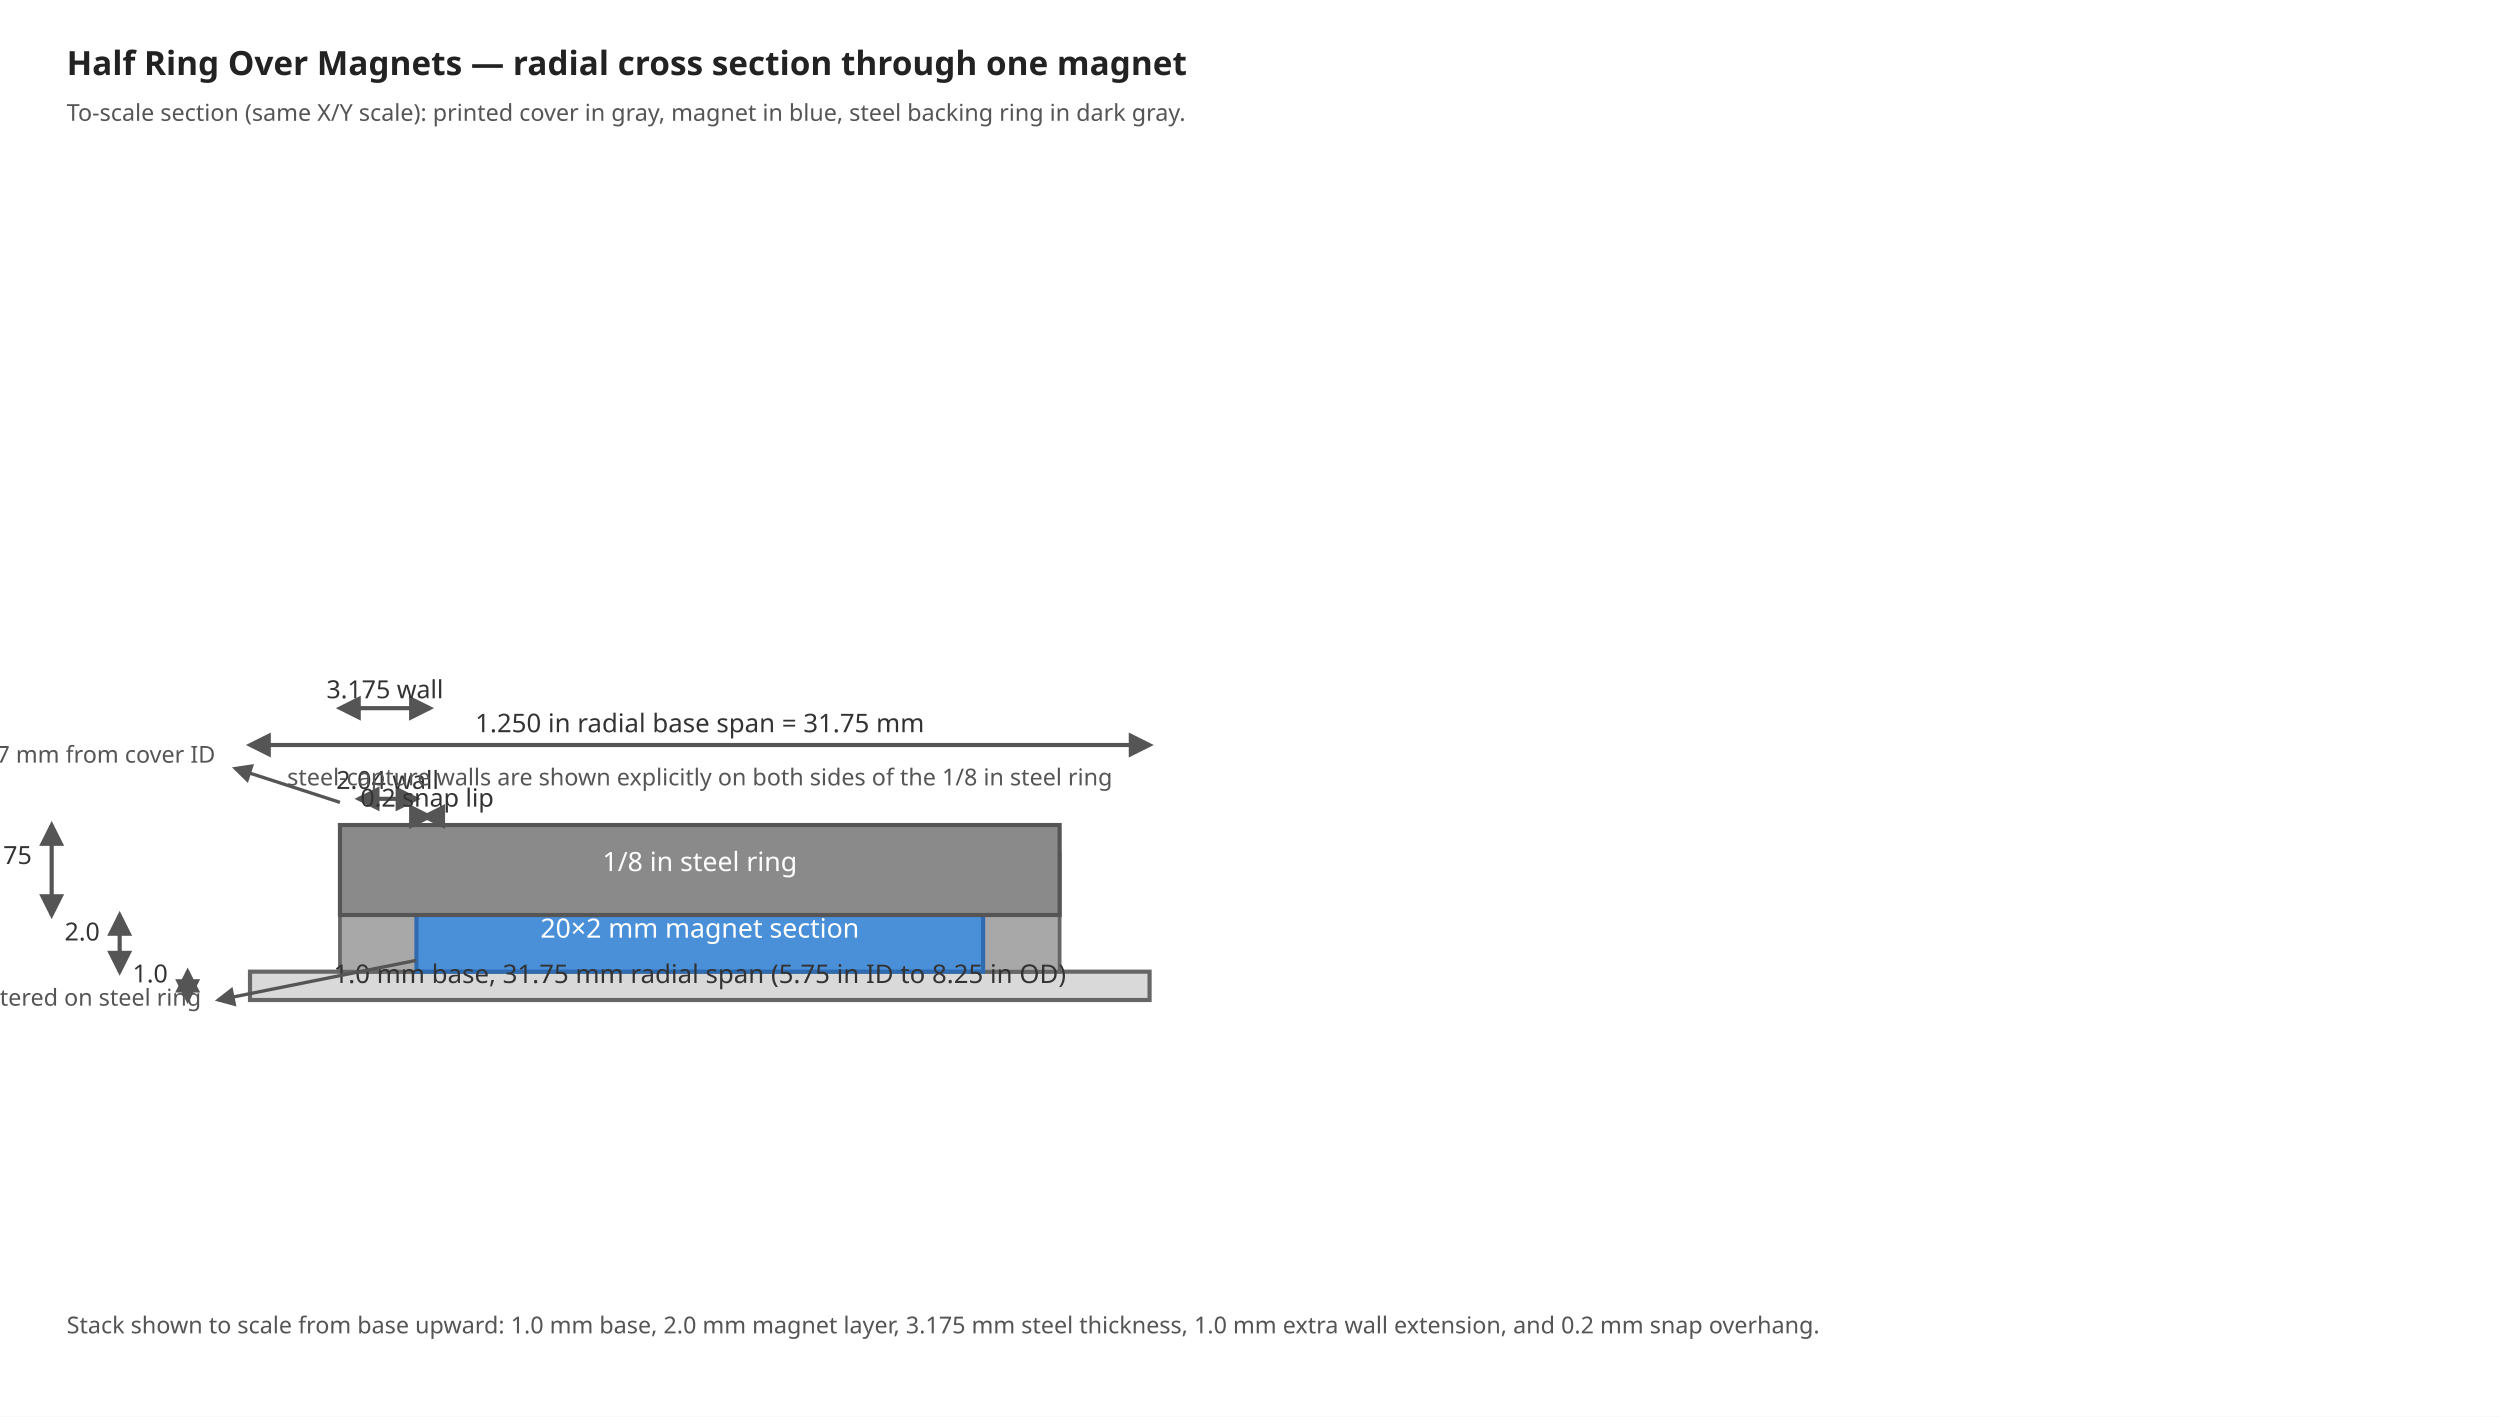
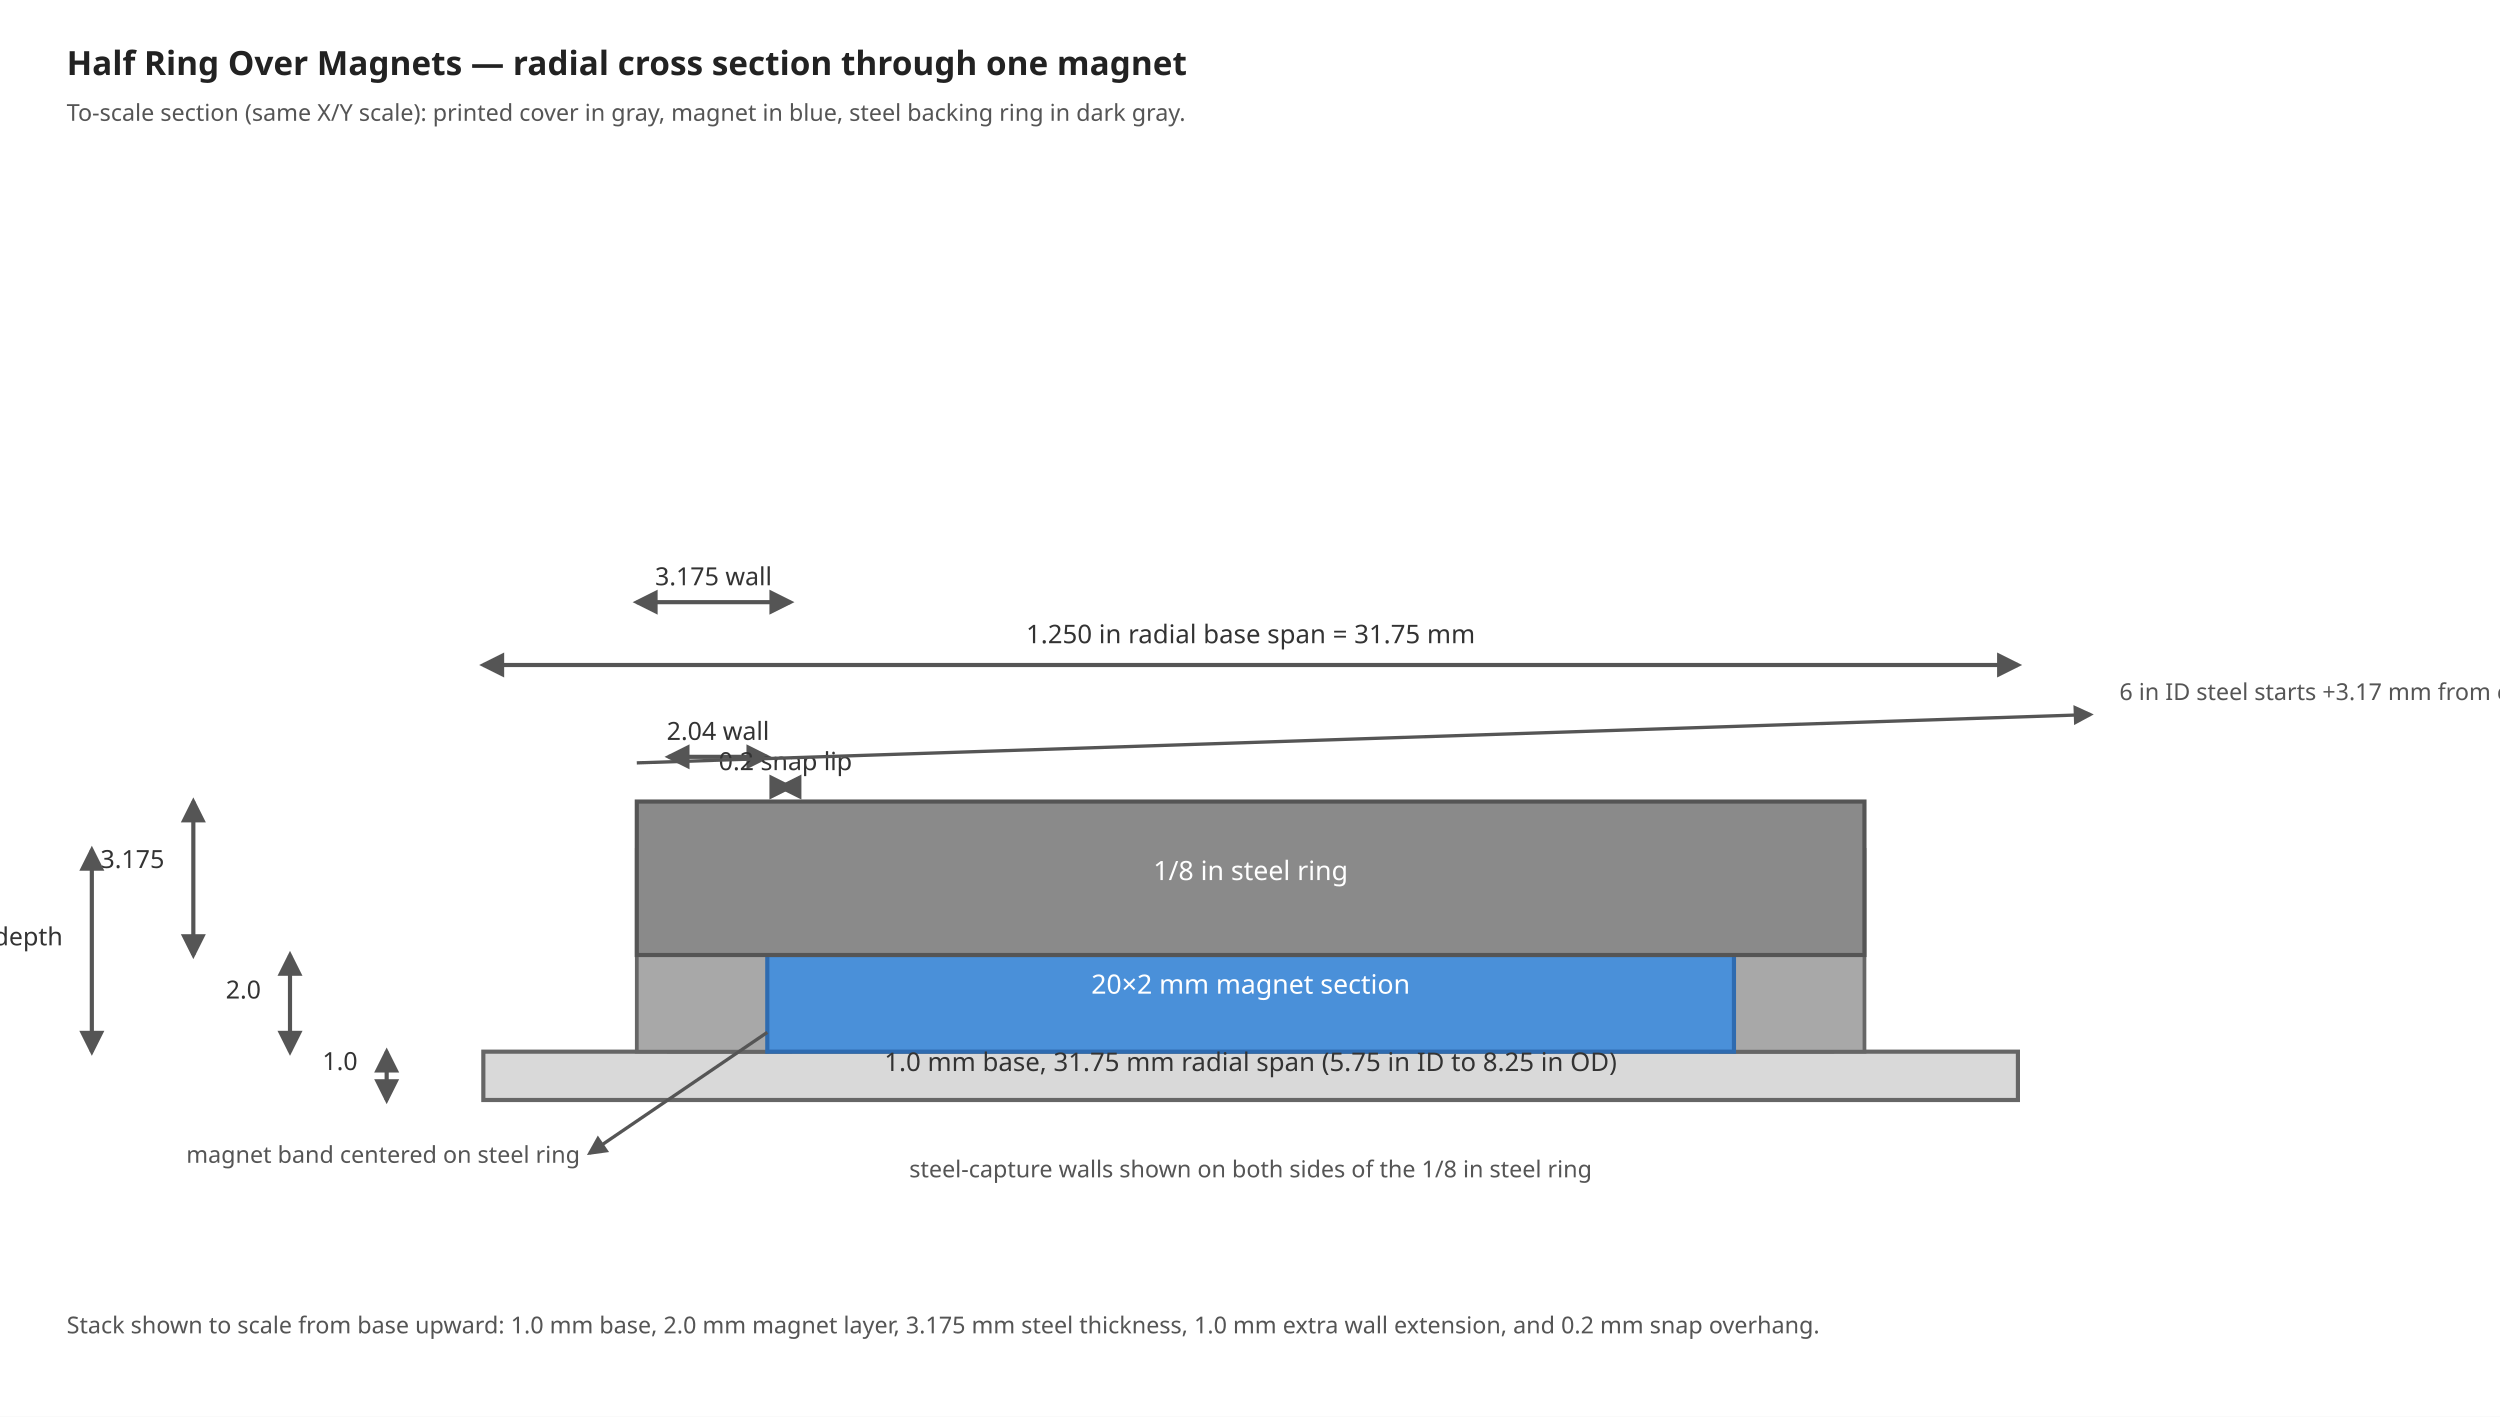
<svg xmlns="http://www.w3.org/2000/svg" width="300.0mm" height="170.0mm" viewBox="0 0 300.0 170.0">
  <defs>
    <marker id="arr" markerWidth="6" markerHeight="6" refX="5" refY="3" orient="auto">
      <path d="M0,0 L6,3 L0,6 Z" fill="#555" />
    </marker>
    <marker id="arr2" markerWidth="6" markerHeight="6" refX="1" refY="3" orient="auto">
      <path d="M6,0 L0,3 L6,6 Z" fill="#555" />
    </marker>
    <style>
      .dim { stroke: #555; stroke-width: 0.5; marker-start: url(#arr2); marker-end: url(#arr); }
      .callout { stroke: #555; stroke-width: 0.4; fill: none; marker-end: url(#arr); }
      .text { font-family: sans-serif; fill: #333; }
      .label { font-family: sans-serif; fill: #222; font-size: 4px; font-weight: bold; }
      .note { font-family: sans-serif; fill: #555; font-size: 2.8px; }
    </style>
  </defs>
  <rect width="300.0" height="170.0" fill="white" />
  <text x="8" y="9" class="label">Half Ring Over Magnets — radial cross section through one magnet</text>
  <text x="8" y="14.5" class="note">To-scale section (same X/Y scale): printed cover in gray, magnet in blue, steel backing ring in dark gray.</text>
-   <rect x="30.000" y="116.600" width="107.950" height="3.400" fill="#d9d9d9" stroke="#666" stroke-width="0.5" />
-   <rect x="43.039" y="109.800" width="6.936" height="6.800" fill="#c7c7c7" stroke="#666" stroke-width="0.4" />
-   <rect x="117.975" y="109.800" width="6.936" height="6.800" fill="#c7c7c7" stroke="#666" stroke-width="0.4" />
-   <rect x="40.795" y="102.405" width="10.795" height="14.195" fill="#a8a8a8" stroke="#666" stroke-width="0.45" />
-   <rect x="116.360" y="102.405" width="10.795" height="14.195" fill="#a8a8a8" stroke="#666" stroke-width="0.45" />
-   <rect x="50.910" y="101.997" width="0.680" height="1.870" fill="#8f8f8f" stroke="#666" stroke-width="0.3" />
-   <rect x="116.360" y="101.997" width="0.680" height="1.870" fill="#8f8f8f" stroke="#666" stroke-width="0.3" />
-   <rect x="49.975" y="109.800" width="68.000" height="6.800" fill="#4a90d9" stroke="#2e6bb0" stroke-width="0.5" />
-   <rect x="40.795" y="99.005" width="86.360" height="10.795" fill="#8a8a8a" stroke="#555" stroke-width="0.5" />
-   <text x="83.975" y="117.960" text-anchor="middle" class="text" font-size="3.1">1.0 mm base, 31.75 mm radial span (5.75 in ID to 8.25 in OD)</text>
-   <text x="83.975" y="112.520" text-anchor="middle" font-size="3.2" fill="white" font-family="sans-serif">20×2 mm magnet section</text>
-   <text x="83.975" y="104.530" text-anchor="middle" font-size="3.2" fill="white" font-family="sans-serif">1/8 in steel ring</text>
-   <line x1="30.000" y1="89.400" x2="137.950" y2="89.400" class="dim" />
-   <text x="83.975" y="87.870" text-anchor="middle" class="text" font-size="3.1">1.250 in radial base span = 31.75 mm</text>
-   <line x1="22.520" y1="120.000" x2="22.520" y2="116.600" class="dim" />
-   <text x="20.140" y="117.892" text-anchor="end" class="text" font-size="3.0">1.0</text>
-   <line x1="14.360" y1="116.600" x2="14.360" y2="109.800" class="dim" />
-   <text x="11.980" y="112.860" text-anchor="end" class="text" font-size="3.0">2.0</text>
-   <line x1="6.200" y1="109.800" x2="6.200" y2="99.005" class="dim" />
-   <text x="3.820" y="103.680" text-anchor="end" class="text" font-size="3.0">3.175</text>
-   <line x1="-1.960" y1="116.600" x2="-1.960" y2="102.405" class="dim" />
-   <text x="-4.000" y="109.120" text-anchor="end" class="text" font-size="3.0">4.175 wall depth</text>
-   <line x1="43.039" y1="95.860" x2="49.975" y2="95.860" class="dim" />
-   <text x="46.507" y="94.670" text-anchor="middle" class="text" font-size="3.0">2.04 wall</text>
-   <line x1="40.795" y1="84.980" x2="51.590" y2="84.980" class="dim" />
-   <text x="46.192" y="83.790" text-anchor="middle" class="text" font-size="3.0">3.175 wall</text>
-   <line x1="50.910" y1="97.985" x2="51.590" y2="97.985" class="dim" />
-   <text x="51.250" y="96.795" text-anchor="middle" class="text" font-size="3.0">0.2 snap lip</text>
-   <path d="M 40.795,96.285 L 28.215,92.205" class="callout" />
-   <text x="25.835" y="91.525" text-anchor="end" class="note">6 in ID steel starts at +3.17 mm from cover ID</text>
-   <path d="M 49.975,115.240 L 26.175,120.000" class="callout" />
-   <text x="24.135" y="120.680" text-anchor="end" class="note">magnet band centered on steel ring</text>
-   <text x="83.975" y="94.245" text-anchor="middle" class="note">steel-capture walls are shown explicitly on both sides of the 1/8 in steel ring</text>
+   <rect x="58.000" y="126.200" width="184.150" height="5.800" fill="#d9d9d9" stroke="#666" stroke-width="0.5" />
+   <rect x="80.243" y="114.600" width="11.832" height="11.600" fill="#c7c7c7" stroke="#666" stroke-width="0.4" />
+   <rect x="208.075" y="114.600" width="11.832" height="11.600" fill="#c7c7c7" stroke="#666" stroke-width="0.4" />
+   <rect x="76.415" y="101.985" width="18.415" height="24.215" fill="#a8a8a8" stroke="#666" stroke-width="0.45" />
+   <rect x="205.320" y="101.985" width="18.415" height="24.215" fill="#a8a8a8" stroke="#666" stroke-width="0.45" />
+   <rect x="93.670" y="101.289" width="1.160" height="3.190" fill="#8f8f8f" stroke="#666" stroke-width="0.3" />
+   <rect x="205.320" y="101.289" width="1.160" height="3.190" fill="#8f8f8f" stroke="#666" stroke-width="0.3" />
+   <rect x="92.075" y="114.600" width="116.000" height="11.600" fill="#4a90d9" stroke="#2e6bb0" stroke-width="0.5" />
+   <rect x="76.415" y="96.185" width="147.320" height="18.415" fill="#8a8a8a" stroke="#555" stroke-width="0.5" />
+   <text x="150.075" y="128.520" text-anchor="middle" class="text" font-size="3.1">1.0 mm base, 31.75 mm radial span (5.75 in ID to 8.25 in OD)</text>
+   <text x="150.075" y="119.240" text-anchor="middle" font-size="3.2" fill="white" font-family="sans-serif">20×2 mm magnet section</text>
+   <text x="150.075" y="105.610" text-anchor="middle" font-size="3.2" fill="white" font-family="sans-serif">1/8 in steel ring</text>
+   <line x1="58.000" y1="79.800" x2="242.150" y2="79.800" class="dim" />
+   <text x="150.075" y="77.190" text-anchor="middle" class="text" font-size="3.1">1.250 in radial base span = 31.75 mm</text>
+   <line x1="46.400" y1="132.000" x2="46.400" y2="126.200" class="dim" />
+   <text x="42.920" y="128.404" text-anchor="end" class="text" font-size="3.0">1.0</text>
+   <line x1="34.800" y1="126.200" x2="34.800" y2="114.600" class="dim" />
+   <text x="31.320" y="119.820" text-anchor="end" class="text" font-size="3.0">2.0</text>
+   <line x1="23.200" y1="114.600" x2="23.200" y2="96.185" class="dim" />
+   <text x="19.720" y="104.160" text-anchor="end" class="text" font-size="3.0">3.175</text>
+   <line x1="11.020" y1="126.200" x2="11.020" y2="101.985" class="dim" />
+   <text x="7.540" y="113.440" text-anchor="end" class="text" font-size="3.0">4.175 wall depth</text>
+   <line x1="80.243" y1="90.820" x2="92.075" y2="90.820" class="dim" />
+   <text x="86.159" y="88.790" text-anchor="middle" class="text" font-size="3.0">2.04 wall</text>
+   <line x1="76.415" y1="72.260" x2="94.830" y2="72.260" class="dim" />
+   <text x="85.622" y="70.230" text-anchor="middle" class="text" font-size="3.0">3.175 wall</text>
+   <line x1="93.670" y1="94.445" x2="94.830" y2="94.445" class="dim" />
+   <text x="94.250" y="92.415" text-anchor="middle" class="text" font-size="3.0">0.2 snap lip</text>
+   <path d="M 76.415,91.545 L 250.850,85.745" class="callout" />
+   <text x="254.330" y="84.005" class="note">6 in ID steel starts +3.17 mm from cover ID</text>
+   <path d="M 92.075,123.880 L 70.760,138.380" class="callout" />
+   <text x="69.600" y="139.540" text-anchor="end" class="note">magnet band centered on steel ring</text>
+   <text x="150.075" y="141.280" text-anchor="middle" class="note">steel-capture walls shown on both sides of the 1/8 in steel ring</text>
  <text x="8" y="160" class="note">Stack shown to scale from base upward: 1.0 mm base, 2.0 mm magnet layer, 3.175 mm steel thickness, 1.0 mm extra wall extension, and 0.2 mm snap overhang.</text>
</svg>
